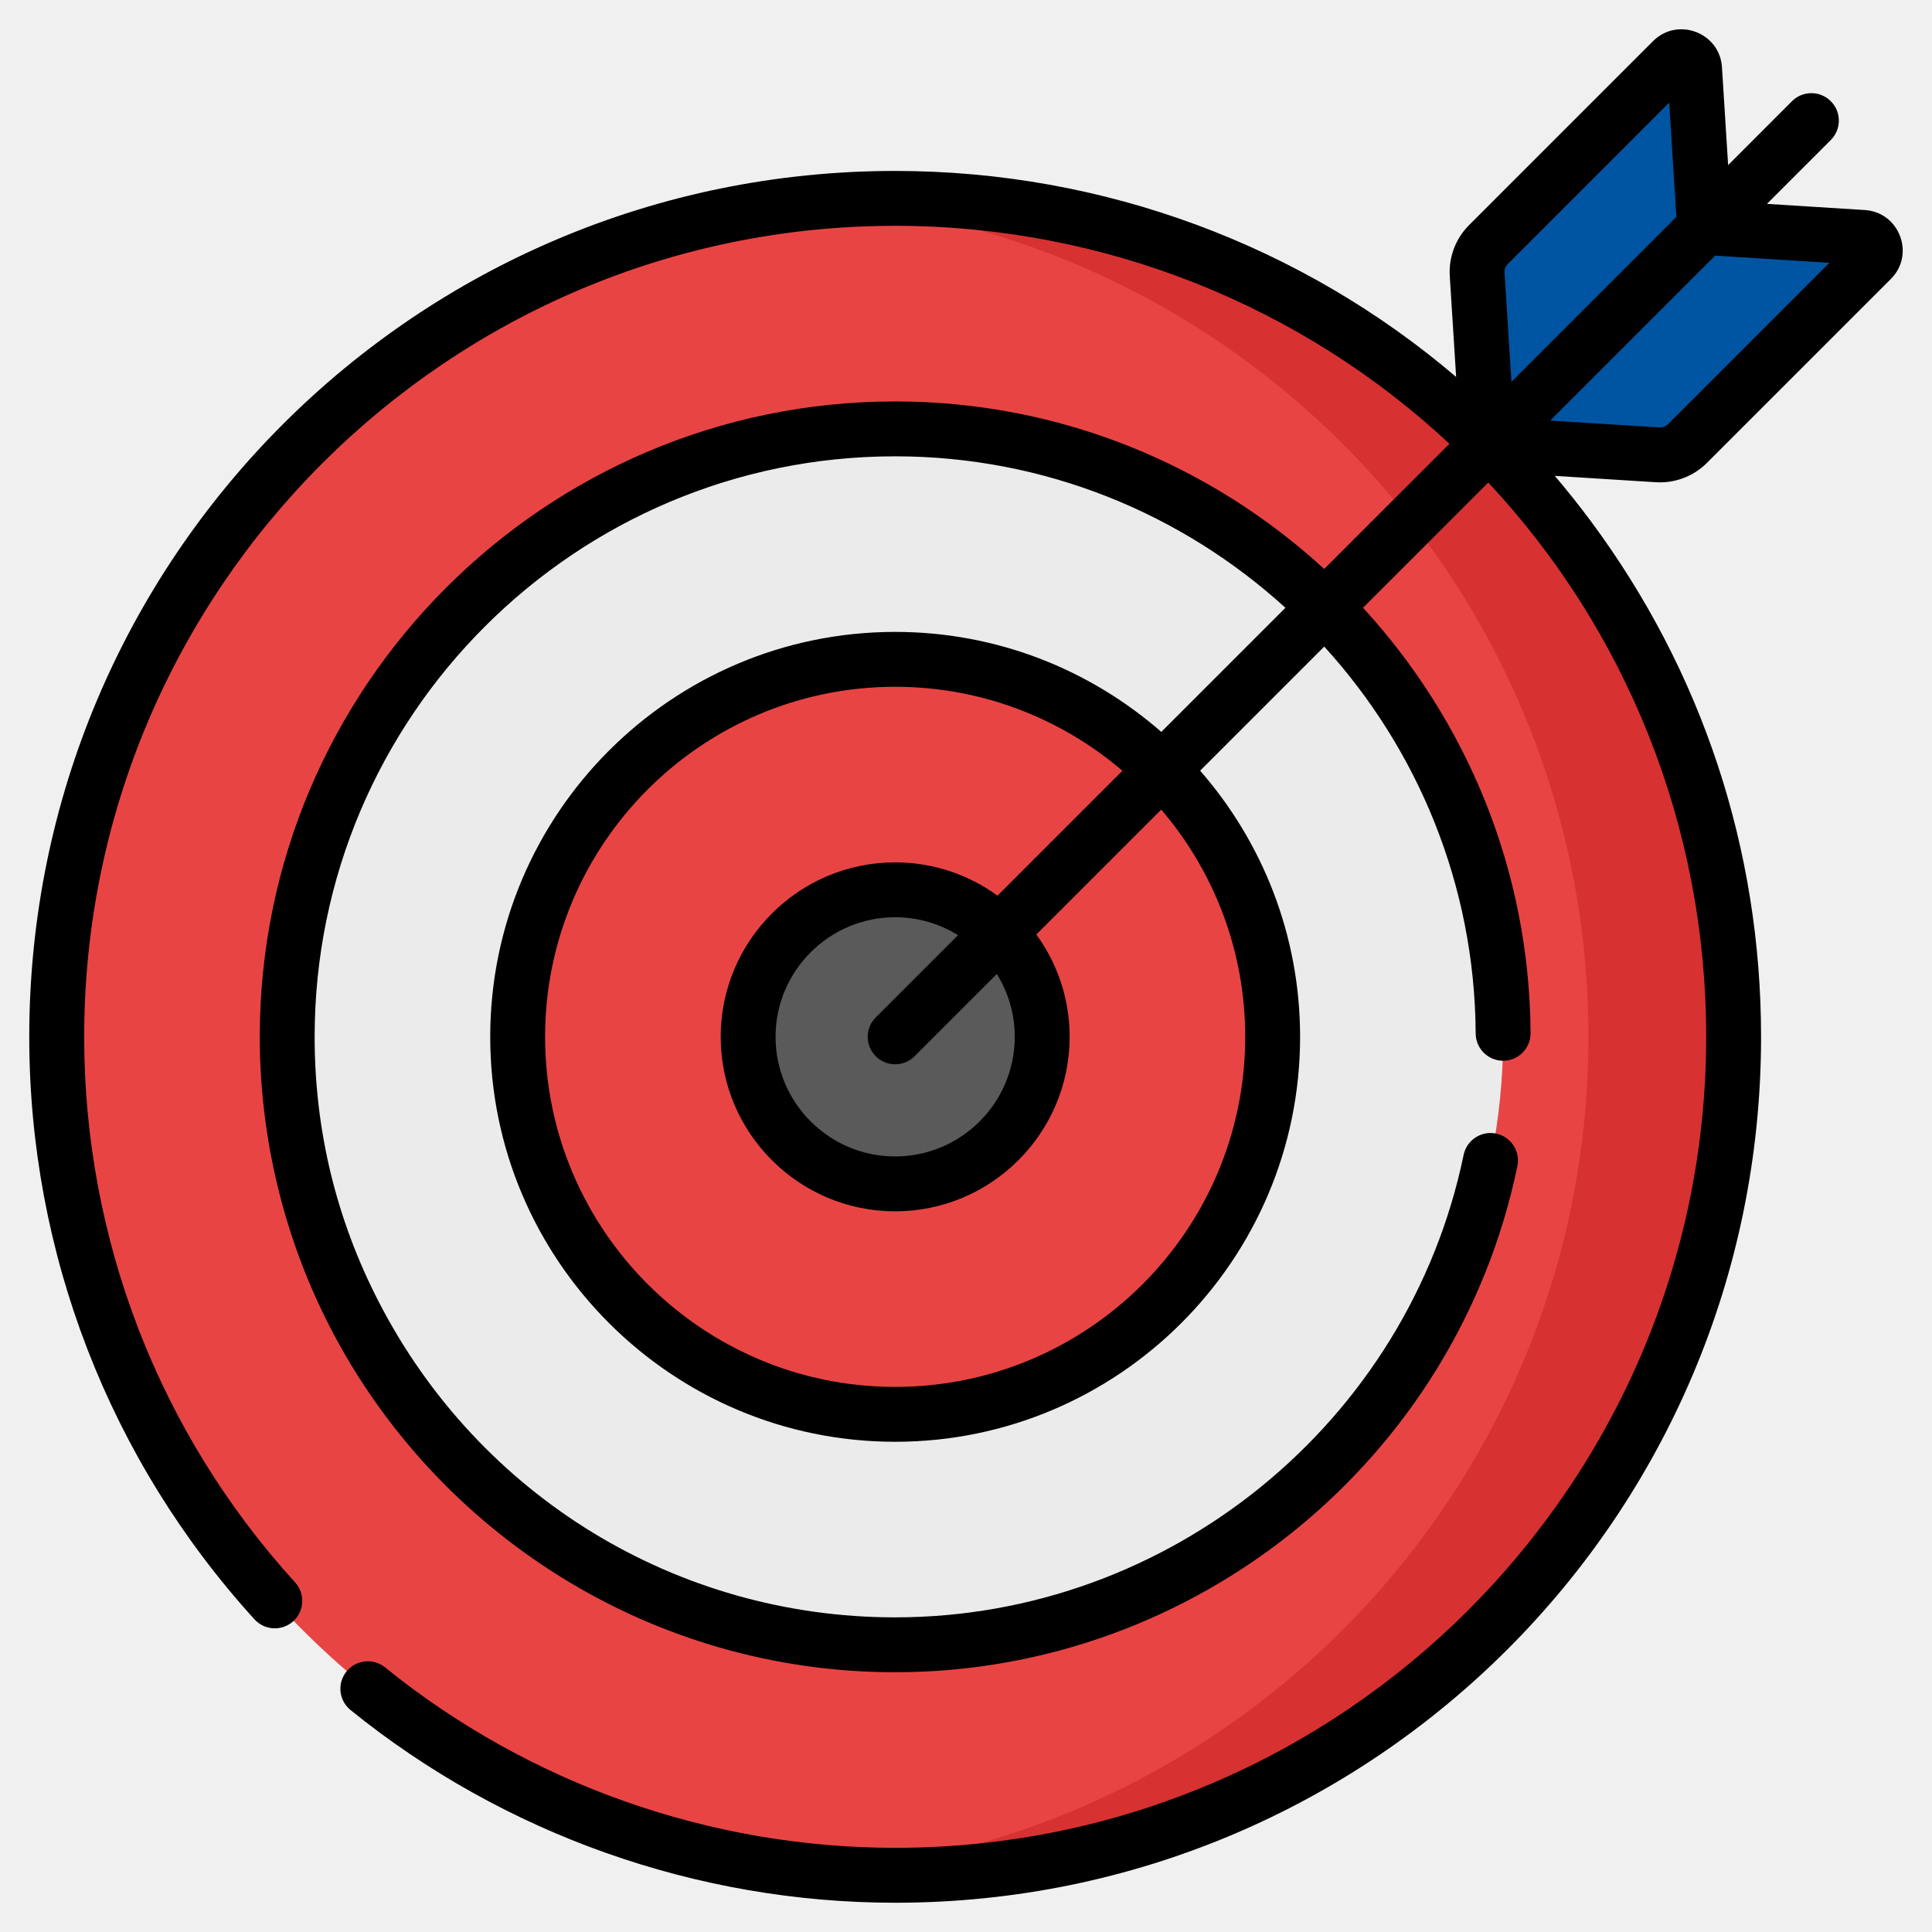
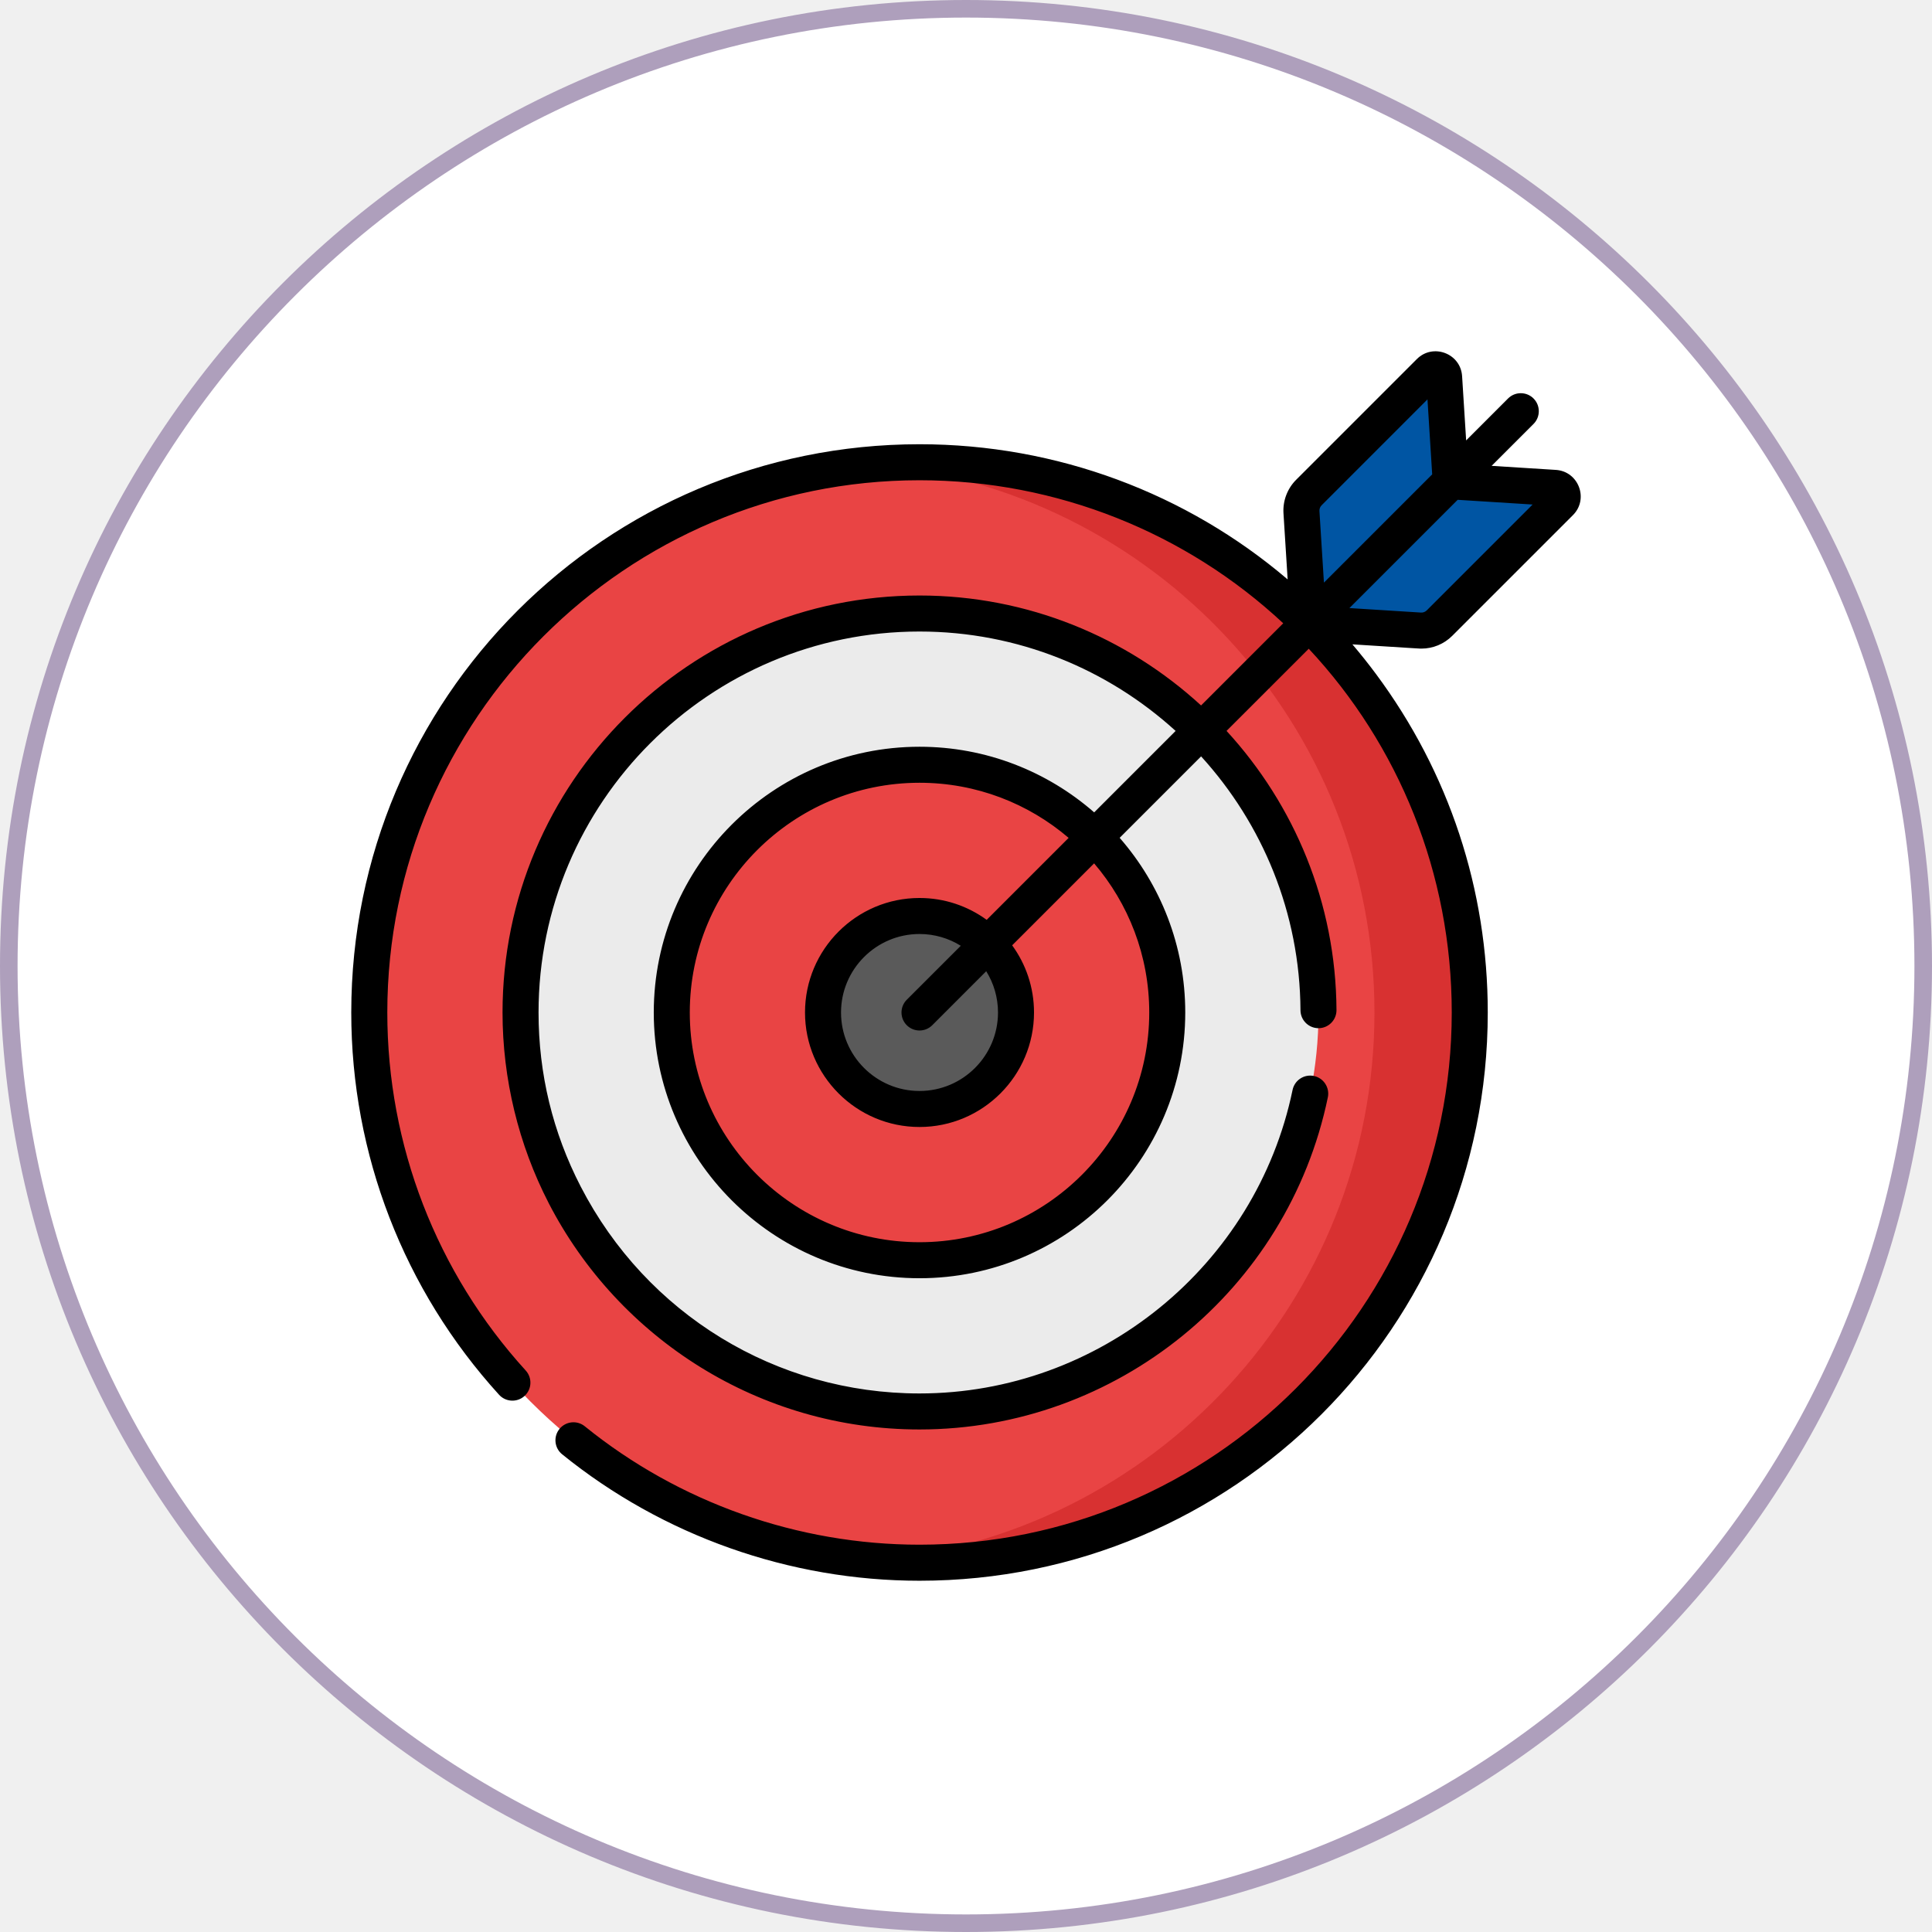
- <svg xmlns="http://www.w3.org/2000/svg" width="42" height="42" viewBox="0 0 42 42" fill="none">
-   <g clip-path="url(#clip0_2308_293)">
-     <path d="M19.46 40.767C29.527 40.767 37.687 32.606 37.687 22.54C37.687 12.473 29.527 4.313 19.46 4.313C9.394 4.313 1.233 12.473 1.233 22.54C1.233 32.606 9.394 40.767 19.46 40.767Z" fill="#E94444" />
-     <path d="M19.46 35.757C26.76 35.757 32.677 29.84 32.677 22.54C32.677 15.241 26.76 9.323 19.46 9.323C12.161 9.323 6.244 15.241 6.244 22.54C6.244 29.84 12.161 35.757 19.46 35.757Z" fill="#EBEBEB" />
-     <path d="M19.46 30.747C23.992 30.747 27.666 27.073 27.666 22.54C27.666 18.008 23.992 14.334 19.46 14.334C14.927 14.334 11.253 18.008 11.253 22.54C11.253 27.073 14.927 30.747 19.46 30.747Z" fill="#E94444" />
-     <path d="M19.46 25.736C21.225 25.736 22.656 24.305 22.656 22.54C22.656 20.775 21.225 19.344 19.46 19.344C17.694 19.344 16.263 20.775 16.263 22.54C16.263 24.305 17.694 25.736 19.46 25.736Z" fill="#5A5A5A" />
-     <path d="M19.46 4.313C18.928 4.313 18.402 4.337 17.882 4.382C27.209 5.182 34.531 13.005 34.531 22.54C34.531 32.075 27.209 39.898 17.882 40.698C18.402 40.743 18.928 40.767 19.46 40.767C29.526 40.767 37.687 32.606 37.687 22.54C37.687 12.473 29.526 4.313 19.46 4.313V4.313Z" fill="#D83131" />
-     <path d="M36.358 1.316L32.36 5.315C32.188 5.487 32.098 5.724 32.113 5.967L32.345 9.656L37.056 4.945L36.839 1.498C36.824 1.256 36.53 1.144 36.358 1.316V1.316Z" fill="#0055A3" />
-     <path d="M40.685 5.642L36.687 9.641C36.515 9.813 36.277 9.903 36.035 9.887L32.346 9.656L37.056 4.945L40.503 5.161C40.746 5.176 40.857 5.471 40.685 5.642V5.642Z" fill="#0055A3" />
-     <path d="M36.087 10.486C36.468 10.486 36.836 10.334 37.107 10.063L41.106 6.064C41.64 5.53 41.292 4.613 40.539 4.566L38.412 4.432L39.8 3.044C40.033 2.811 40.033 2.433 39.8 2.2C39.567 1.967 39.189 1.967 38.956 2.2L37.568 3.589L37.434 1.461C37.387 0.707 36.469 0.361 35.936 0.894L31.937 4.893C31.644 5.186 31.491 5.591 31.517 6.004L31.655 8.194C28.317 5.348 24.016 3.716 19.46 3.716C9.056 3.716 0.636 12.135 0.636 22.54C0.636 27.236 2.375 31.733 5.533 35.204C5.755 35.447 6.132 35.465 6.376 35.243C6.619 35.022 6.637 34.644 6.416 34.401C3.458 31.15 1.83 26.938 1.83 22.54C1.83 12.819 9.739 4.909 19.46 4.909C24.016 4.909 28.303 6.655 31.509 9.647L28.787 12.369C26.325 10.109 23.047 8.727 19.46 8.727C11.844 8.727 5.647 14.923 5.647 22.54C5.647 24.732 6.176 26.915 7.176 28.854C7.176 28.854 7.176 28.854 7.176 28.855C9.495 33.347 14.165 36.353 19.46 36.353C25.985 36.353 31.66 31.744 32.987 25.349C33.053 25.026 32.846 24.71 32.524 24.643C32.201 24.576 31.885 24.784 31.818 25.106C30.61 30.932 25.413 35.16 19.46 35.16C14.719 35.16 10.418 32.534 8.237 28.307C8.237 28.307 8.237 28.307 8.237 28.307C7.31 26.511 6.84 24.571 6.84 22.54C6.84 15.581 12.501 9.92 19.46 9.92C22.719 9.92 25.699 11.169 27.944 13.213L25.246 15.911C23.697 14.558 21.673 13.737 19.46 13.737C14.606 13.737 10.657 17.686 10.657 22.54C10.657 27.394 14.606 31.343 19.46 31.343C24.314 31.343 28.263 27.394 28.263 22.54C28.263 20.327 27.442 18.303 26.09 16.754L28.788 14.056C30.816 16.283 32.062 19.234 32.08 22.466C32.082 22.795 32.349 23.06 32.677 23.06H32.68C33.01 23.058 33.275 22.789 33.273 22.459C33.253 18.901 31.874 15.655 29.631 13.212L32.354 10.49C35.332 13.675 37.091 17.936 37.091 22.54C37.091 32.261 29.182 40.17 19.46 40.17C15.433 40.17 11.495 38.777 8.372 36.248C8.115 36.04 7.74 36.08 7.533 36.336C7.325 36.592 7.365 36.968 7.621 37.175C10.956 39.876 15.16 41.364 19.46 41.364C29.864 41.364 38.284 32.945 38.284 22.54C38.284 18.466 37.004 14.589 34.582 11.328C34.331 10.99 34.07 10.663 33.8 10.345C36.139 10.492 36.013 10.486 36.087 10.486V10.486ZM27.07 22.54C27.07 26.736 23.656 30.15 19.46 30.15C15.264 30.15 11.85 26.736 11.85 22.54C11.85 18.344 15.264 14.93 19.46 14.93C21.344 14.93 23.07 15.618 24.4 16.756L21.685 19.471C21.06 19.016 20.291 18.747 19.46 18.747C17.369 18.747 15.667 20.449 15.667 22.54C15.667 24.631 17.369 26.333 19.46 26.333C21.552 26.333 23.253 24.631 23.253 22.54C23.253 21.709 22.984 20.94 22.529 20.315L25.244 17.6C26.382 18.93 27.07 20.656 27.07 22.54V22.54ZM19.038 22.962C19.271 23.195 19.649 23.195 19.882 22.962L21.67 21.174C21.917 21.571 22.06 22.039 22.06 22.54C22.06 23.974 20.894 25.14 19.46 25.14C18.027 25.14 16.86 23.974 16.86 22.54C16.86 21.107 18.027 19.94 19.46 19.94C19.961 19.94 20.429 20.083 20.827 20.33L19.038 22.118C18.805 22.351 18.805 22.729 19.038 22.962V22.962ZM32.708 5.929C32.704 5.857 32.73 5.787 32.781 5.737L36.287 2.23L36.443 4.714L32.857 8.3L32.708 5.929ZM33.701 9.143L37.287 5.557L39.77 5.713L36.264 9.219C36.213 9.27 36.142 9.297 36.071 9.292L33.701 9.143Z" fill="black" />
+ <svg xmlns="http://www.w3.org/2000/svg" width="64" height="64" viewBox="0 0 64 64" fill="none">
+   <circle cx="32" cy="32" r="31.709" fill="white" stroke="#AE9FBC" stroke-width="0.582" />
+   <g clip-path="url(#clip0_2308_290)">
+     <path d="M30.46 51.767C40.527 51.767 48.687 43.606 48.687 33.54C48.687 23.473 40.527 15.313 30.46 15.313C20.394 15.313 12.233 23.473 12.233 33.54C12.233 43.606 20.394 51.767 30.46 51.767Z" fill="#E94444" />
+     <path d="M30.46 46.757C37.76 46.757 43.677 40.84 43.677 33.54C43.677 26.241 37.76 20.323 30.46 20.323C23.161 20.323 17.244 26.241 17.244 33.54C17.244 40.84 23.161 46.757 30.46 46.757Z" fill="#EBEBEB" />
+     <path d="M30.46 41.747C34.992 41.747 38.666 38.073 38.666 33.54C38.666 29.008 34.992 25.334 30.46 25.334C25.927 25.334 22.253 29.008 22.253 33.54C22.253 38.073 25.927 41.747 30.46 41.747Z" fill="#E94444" />
+     <path d="M30.46 36.736C32.225 36.736 33.656 35.305 33.656 33.54C33.656 31.775 32.225 30.344 30.46 30.344C28.694 30.344 27.263 31.775 27.263 33.54C27.263 35.305 28.694 36.736 30.46 36.736Z" fill="#5A5A5A" />
+     <path d="M30.46 15.313C29.928 15.313 29.402 15.337 28.882 15.382C38.209 16.182 45.531 24.005 45.531 33.54C45.531 43.075 38.209 50.898 28.882 51.698C29.402 51.743 29.928 51.767 30.46 51.767C40.526 51.767 48.687 43.606 48.687 33.54C48.687 23.473 40.526 15.313 30.46 15.313V15.313Z" fill="#D83131" />
+     <path d="M47.358 12.316L43.36 16.315C43.188 16.486 43.098 16.724 43.113 16.966L43.345 20.656L48.056 15.945L47.839 12.498C47.824 12.255 47.53 12.144 47.358 12.316V12.316Z" fill="#0055A3" />
+     <path d="M51.685 16.642L47.687 20.641C47.515 20.813 47.277 20.903 47.035 20.887L43.346 20.656L48.056 15.945L51.503 16.161C51.746 16.176 51.857 16.471 51.685 16.642V16.642Z" fill="#0055A3" />
+     <path d="M47.087 21.486C47.468 21.486 47.836 21.334 48.107 21.063L52.106 17.064C52.64 16.53 52.292 15.613 51.539 15.566L49.412 15.432L50.8 14.044C51.033 13.811 51.033 13.433 50.8 13.2C50.567 12.967 50.189 12.967 49.956 13.2L48.568 14.589L48.434 12.461C48.387 11.707 47.469 11.361 46.936 11.894L42.937 15.893C42.644 16.186 42.491 16.591 42.517 17.004L42.655 19.194C39.317 16.348 35.016 14.716 30.46 14.716C20.056 14.716 11.636 23.135 11.636 33.54C11.636 38.236 13.375 42.733 16.533 46.204C16.755 46.447 17.132 46.465 17.376 46.243C17.619 46.022 17.637 45.644 17.416 45.401C14.458 42.15 12.83 37.938 12.83 33.54C12.83 23.819 20.739 15.909 30.46 15.909C35.016 15.909 39.303 17.655 42.509 20.647L39.787 23.369C37.325 21.109 34.047 19.727 30.46 19.727C22.843 19.727 16.647 25.923 16.647 33.54C16.647 35.732 17.176 37.915 18.176 39.854C18.176 39.854 18.176 39.854 18.176 39.855C20.495 44.347 25.165 47.353 30.46 47.353C36.985 47.353 42.66 42.745 43.987 36.349C44.053 36.026 43.846 35.71 43.524 35.643C43.201 35.576 42.885 35.783 42.818 36.106C41.61 41.932 36.413 46.16 30.46 46.16C25.719 46.16 21.418 43.534 19.237 39.307C19.237 39.307 19.237 39.307 19.237 39.307C18.31 37.511 17.84 35.571 17.84 33.54C17.84 26.581 23.501 20.92 30.46 20.92C33.719 20.92 36.699 22.169 38.944 24.213L36.246 26.911C34.697 25.558 32.673 24.737 30.46 24.737C25.606 24.737 21.657 28.686 21.657 33.54C21.657 38.394 25.606 42.343 30.46 42.343C35.314 42.343 39.263 38.394 39.263 33.54C39.263 31.327 38.442 29.303 37.09 27.754L39.788 25.056C41.816 27.283 43.062 30.234 43.08 33.466C43.082 33.795 43.349 34.06 43.677 34.06H43.68C44.01 34.058 44.275 33.789 44.273 33.459C44.253 29.901 42.874 26.655 40.631 24.212L43.354 21.49C46.332 24.675 48.091 28.936 48.091 33.54C48.091 43.261 40.182 51.17 30.46 51.17C26.433 51.17 22.495 49.777 19.372 47.248C19.116 47.04 18.74 47.08 18.533 47.336C18.325 47.592 18.365 47.968 18.621 48.175C21.956 50.876 26.16 52.364 30.46 52.364C40.864 52.364 49.284 43.945 49.284 33.54C49.284 29.466 48.004 25.589 45.582 22.328C45.331 21.99 45.07 21.663 44.8 21.345C47.139 21.492 47.013 21.486 47.087 21.486V21.486ZM38.07 33.54C38.07 37.736 34.656 41.15 30.46 41.15C26.264 41.15 22.85 37.736 22.85 33.54C22.85 29.344 26.264 25.93 30.46 25.93C32.344 25.93 34.07 26.618 35.4 27.756L32.685 30.471C32.06 30.016 31.291 29.747 30.46 29.747C28.369 29.747 26.667 31.449 26.667 33.54C26.667 35.631 28.369 37.333 30.46 37.333C32.552 37.333 34.253 35.631 34.253 33.54C34.253 32.709 33.984 31.94 33.529 31.315L36.244 28.6C37.382 29.93 38.07 31.656 38.07 33.54V33.54ZM30.038 33.962C30.271 34.195 30.649 34.195 30.882 33.962L32.67 32.173C32.917 32.571 33.06 33.039 33.06 33.54C33.06 34.974 31.894 36.14 30.46 36.14C29.027 36.14 27.86 34.974 27.86 33.54C27.86 32.107 29.027 30.94 30.46 30.94C30.961 30.94 31.429 31.083 31.827 31.33L30.038 33.118C29.805 33.351 29.805 33.729 30.038 33.962V33.962ZM43.708 16.929C43.704 16.858 43.73 16.787 43.781 16.737L47.287 13.23L47.443 15.714L43.857 19.3L43.708 16.929ZM44.701 20.143L48.287 16.557L50.77 16.713L47.264 20.219C47.213 20.27 47.142 20.297 47.071 20.292L44.701 20.143Z" fill="black" />
  </g>
  <defs>
-     <clipPath id="clip0_2308_293">
-       <rect width="40.727" height="40.727" fill="white" transform="translate(0.636475 0.636353)" />
+     <clipPath id="clip0_2308_290">
+       <rect width="40.727" height="40.727" fill="white" transform="translate(11.6365 11.6364)" />
    </clipPath>
  </defs>
</svg>
